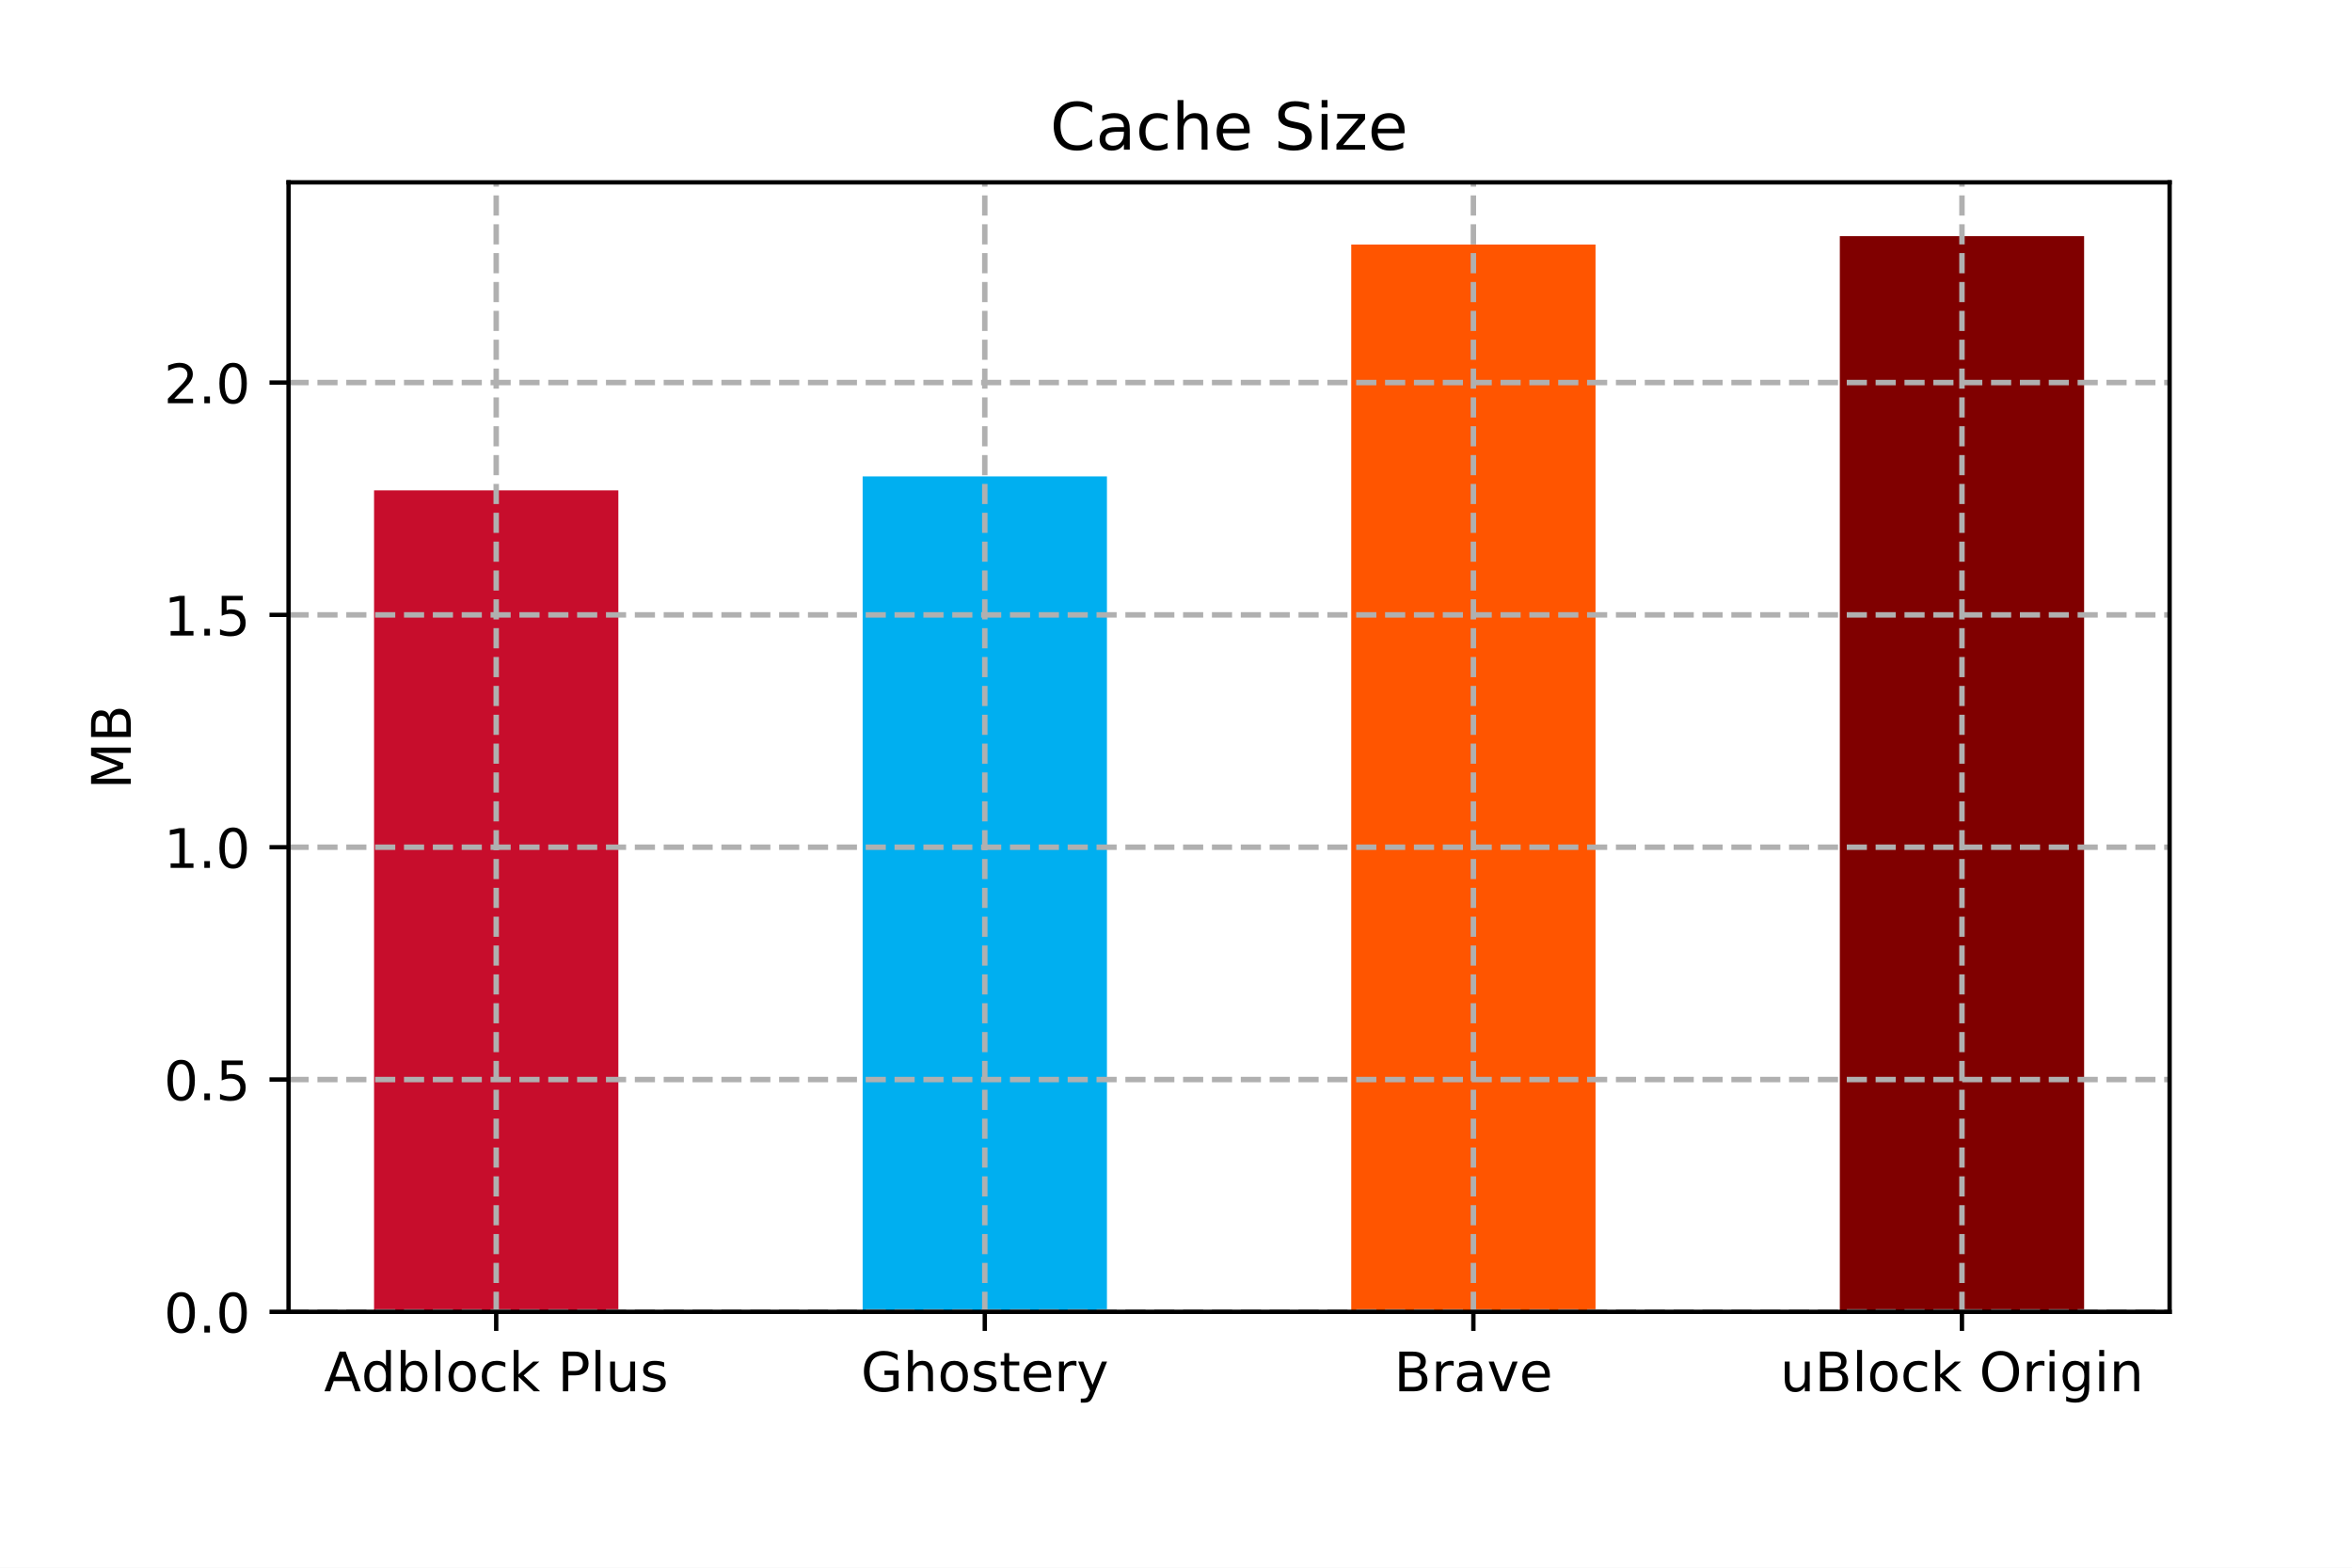
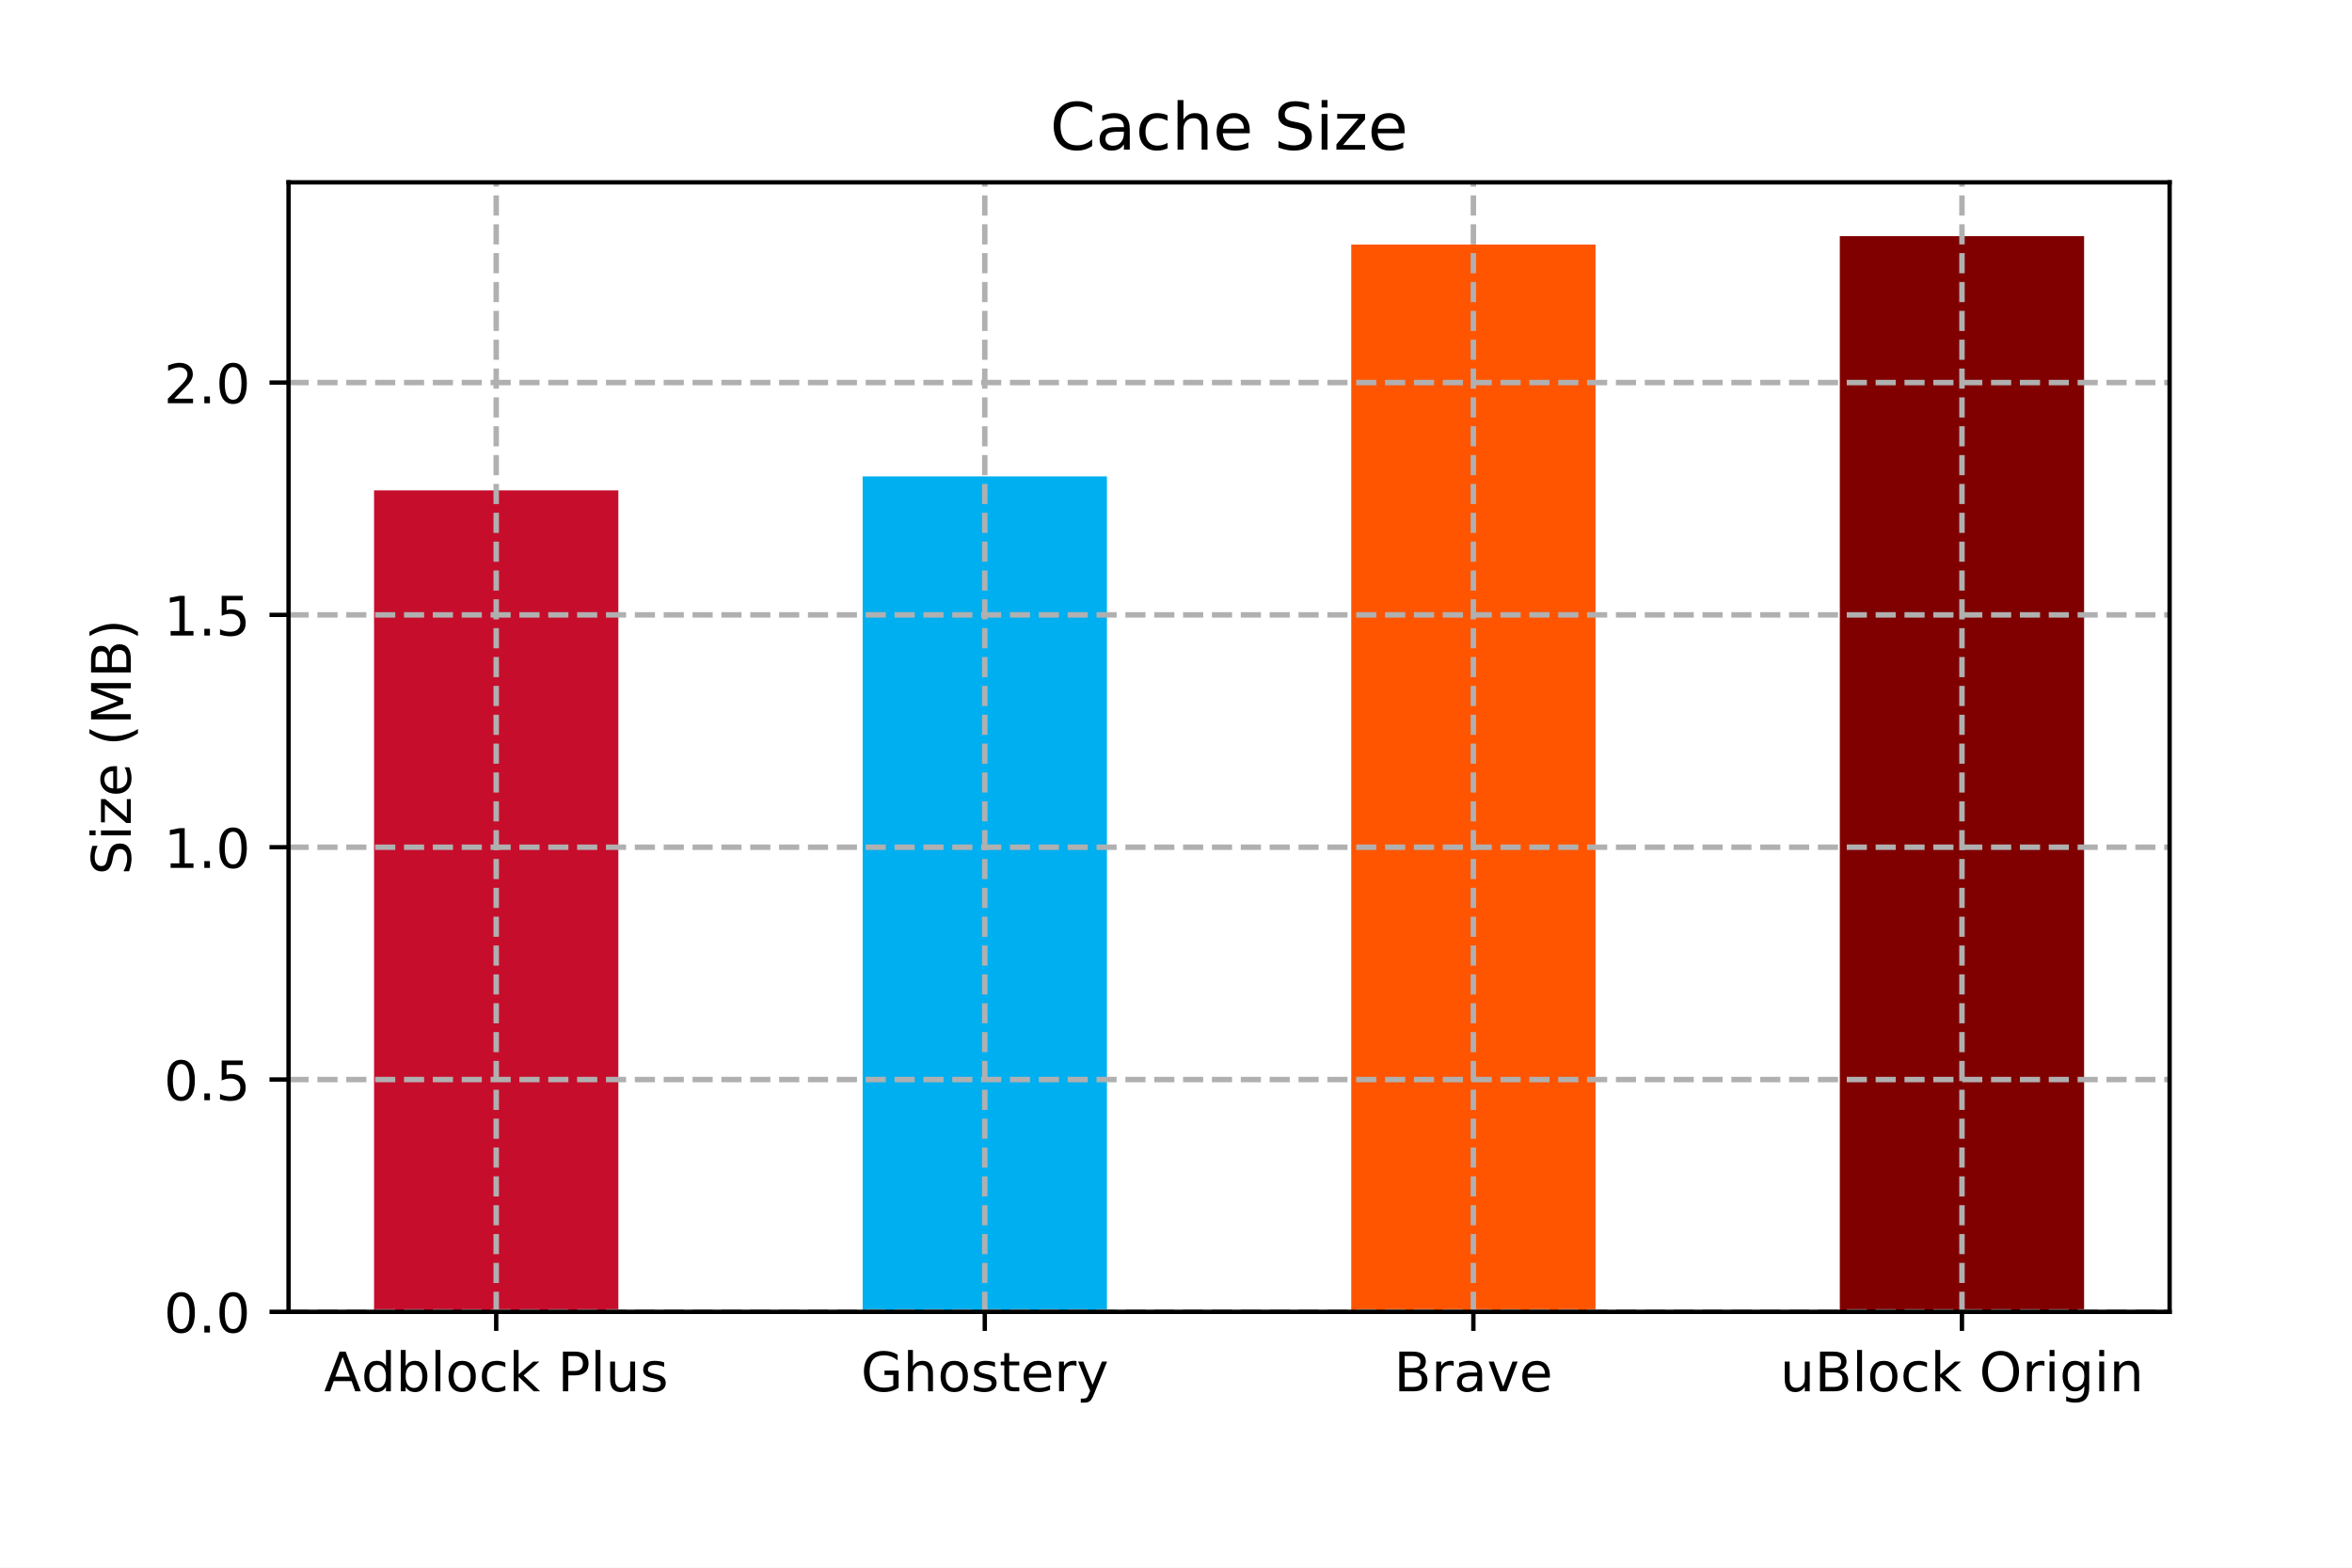
<svg xmlns="http://www.w3.org/2000/svg" xmlns:xlink="http://www.w3.org/1999/xlink" height="288pt" version="1.1" viewBox="0 0 432 288" width="432pt">
  <defs>
    <style type="text/css">
*{stroke-linecap:butt;stroke-linejoin:round;}
  </style>
  </defs>
  <g id="figure_1">
    <g id="patch_1">
      <path d="M 0 288  L 432 288  L 432 0  L 0 0  z " style="fill:#ffffff;" />
    </g>
    <g id="axes_1">
      <g id="patch_2">
        <path d="M 53 241  L 398.5 241  L 398.5 33.5  L 53 33.5  z " style="fill:#ffffff;" />
      </g>
      <g id="patch_3">
-         <path clip-path="url(#pa0294b5592)" d="M 68.705 241  L 113.575 241  L 113.575 90.091  L 68.705 90.091  z " style="fill:#c70d2c;" />
+         <path clip-path="url(#p893acddde6)" d="M 68.705 241  L 113.575 241  L 113.575 90.091  L 68.705 90.091  z " style="fill:#c70d2c;" />
      </g>
      <g id="patch_4">
-         <path clip-path="url(#pa0294b5592)" d="M 158.445 241  L 203.315 241  L 203.315 87.519  L 158.445 87.519  z " style="fill:#00aff0;" />
+         <path clip-path="url(#p893acddde6)" d="M 158.445 241  L 203.315 241  L 203.315 87.519  L 158.445 87.519  z " style="fill:#00aff0;" />
      </g>
      <g id="patch_5">
-         <path clip-path="url(#pa0294b5592)" d="M 248.185 241  L 293.055 241  L 293.055 44.932  L 248.185 44.932  z " style="fill:#ff5500;" />
+         <path clip-path="url(#p893acddde6)" d="M 248.185 241  L 293.055 241  L 293.055 44.932  L 248.185 44.932  z " style="fill:#ff5500;" />
      </g>
      <g id="patch_6">
-         <path clip-path="url(#pa0294b5592)" d="M 337.925 241  L 382.795 241  L 382.795 43.381  L 337.925 43.381  z " style="fill:#800000;" />
+         <path clip-path="url(#p893acddde6)" d="M 337.925 241  L 382.795 241  L 382.795 43.381  L 337.925 43.381  z " style="fill:#800000;" />
      </g>
      <g id="matplotlib.axis_1">
        <g id="xtick_1">
          <g id="line2d_1">
-             <path clip-path="url(#pa0294b5592)" d="M 91.14 241  L 91.14 33.5  " style="fill:none;stroke:#b0b0b0;stroke-dasharray:3.7,1.6;stroke-dashoffset:0;" />
+             <path clip-path="url(#p893acddde6)" d="M 91.14 241  L 91.14 33.5  " style="fill:none;stroke:#b0b0b0;stroke-dasharray:3.7,1.6;stroke-dashoffset:0;" />
          </g>
          <g id="line2d_2">
            <defs>
-               <path d="M 0 0  L 0 3.5  " id="m2e5143915c" style="stroke:#000000;stroke-width:0.8;" />
-             </defs>
-             <g>
-               <use style="stroke:#000000;stroke-width:0.8;" x="91.14" xlink:href="#m2e5143915c" y="241" />
+               <path d="M 0 0  L 0 3.5  " id="m64143aa7e5" style="stroke:#000000;stroke-width:0.8;" />
+             </defs>
+             <g>
+               <use style="stroke:#000000;stroke-width:0.8;" x="91.14" xlink:href="#m64143aa7e5" y="241" />
            </g>
          </g>
          <g id="text_1">
            <defs>
              <path d="M 34.188 63.188  L 20.797 26.906  L 47.609 26.906  z M 28.609 72.906  L 39.797 72.906  L 67.578 0  L 57.328 0  L 50.688 18.703  L 17.828 18.703  L 11.188 0  L 0.781 0  z " id="DejaVuSans-65" />
              <path d="M 45.406 46.391  L 45.406 75.984  L 54.391 75.984  L 54.391 0  L 45.406 0  L 45.406 8.203  Q 42.578 3.328 38.25 0.953  Q 33.938 -1.422 27.875 -1.422  Q 17.969 -1.422 11.734 6.484  Q 5.516 14.406 5.516 27.297  Q 5.516 40.188 11.734 48.094  Q 17.969 56 27.875 56  Q 33.938 56 38.25 53.625  Q 42.578 51.266 45.406 46.391  z M 14.797 27.297  Q 14.797 17.391 18.875 11.75  Q 22.953 6.109 30.078 6.109  Q 37.203 6.109 41.297 11.75  Q 45.406 17.391 45.406 27.297  Q 45.406 37.203 41.297 42.844  Q 37.203 48.484 30.078 48.484  Q 22.953 48.484 18.875 42.844  Q 14.797 37.203 14.797 27.297  z " id="DejaVuSans-100" />
              <path d="M 48.688 27.297  Q 48.688 37.203 44.609 42.844  Q 40.531 48.484 33.406 48.484  Q 26.266 48.484 22.188 42.844  Q 18.109 37.203 18.109 27.297  Q 18.109 17.391 22.188 11.75  Q 26.266 6.109 33.406 6.109  Q 40.531 6.109 44.609 11.75  Q 48.688 17.391 48.688 27.297  z M 18.109 46.391  Q 20.953 51.266 25.266 53.625  Q 29.594 56 35.594 56  Q 45.562 56 51.781 48.094  Q 58.016 40.188 58.016 27.297  Q 58.016 14.406 51.781 6.484  Q 45.562 -1.422 35.594 -1.422  Q 29.594 -1.422 25.266 0.953  Q 20.953 3.328 18.109 8.203  L 18.109 0  L 9.078 0  L 9.078 75.984  L 18.109 75.984  z " id="DejaVuSans-98" />
              <path d="M 9.422 75.984  L 18.406 75.984  L 18.406 0  L 9.422 0  z " id="DejaVuSans-108" />
              <path d="M 30.609 48.391  Q 23.391 48.391 19.188 42.75  Q 14.984 37.109 14.984 27.297  Q 14.984 17.484 19.156 11.844  Q 23.344 6.203 30.609 6.203  Q 37.797 6.203 41.984 11.859  Q 46.188 17.531 46.188 27.297  Q 46.188 37.016 41.984 42.703  Q 37.797 48.391 30.609 48.391  z M 30.609 56  Q 42.328 56 49.016 48.375  Q 55.719 40.766 55.719 27.297  Q 55.719 13.875 49.016 6.219  Q 42.328 -1.422 30.609 -1.422  Q 18.844 -1.422 12.172 6.219  Q 5.516 13.875 5.516 27.297  Q 5.516 40.766 12.172 48.375  Q 18.844 56 30.609 56  z " id="DejaVuSans-111" />
              <path d="M 48.781 52.594  L 48.781 44.188  Q 44.969 46.297 41.141 47.344  Q 37.312 48.391 33.406 48.391  Q 24.656 48.391 19.812 42.844  Q 14.984 37.312 14.984 27.297  Q 14.984 17.281 19.812 11.734  Q 24.656 6.203 33.406 6.203  Q 37.312 6.203 41.141 7.25  Q 44.969 8.297 48.781 10.406  L 48.781 2.094  Q 45.016 0.344 40.984 -0.531  Q 36.969 -1.422 32.422 -1.422  Q 20.062 -1.422 12.781 6.344  Q 5.516 14.109 5.516 27.297  Q 5.516 40.672 12.859 48.328  Q 20.219 56 33.016 56  Q 37.156 56 41.109 55.141  Q 45.062 54.297 48.781 52.594  z " id="DejaVuSans-99" />
              <path d="M 9.078 75.984  L 18.109 75.984  L 18.109 31.109  L 44.922 54.688  L 56.391 54.688  L 27.391 29.109  L 57.625 0  L 45.906 0  L 18.109 26.703  L 18.109 0  L 9.078 0  z " id="DejaVuSans-107" />
              <path id="DejaVuSans-32" />
              <path d="M 19.672 64.797  L 19.672 37.406  L 32.078 37.406  Q 38.969 37.406 42.719 40.969  Q 46.484 44.531 46.484 51.125  Q 46.484 57.672 42.719 61.234  Q 38.969 64.797 32.078 64.797  z M 9.812 72.906  L 32.078 72.906  Q 44.344 72.906 50.609 67.359  Q 56.891 61.812 56.891 51.125  Q 56.891 40.328 50.609 34.812  Q 44.344 29.297 32.078 29.297  L 19.672 29.297  L 19.672 0  L 9.812 0  z " id="DejaVuSans-80" />
              <path d="M 8.5 21.578  L 8.5 54.688  L 17.484 54.688  L 17.484 21.922  Q 17.484 14.156 20.5 10.266  Q 23.531 6.391 29.594 6.391  Q 36.859 6.391 41.078 11.031  Q 45.312 15.672 45.312 23.688  L 45.312 54.688  L 54.297 54.688  L 54.297 0  L 45.312 0  L 45.312 8.406  Q 42.047 3.422 37.719 1  Q 33.406 -1.422 27.688 -1.422  Q 18.266 -1.422 13.375 4.438  Q 8.5 10.297 8.5 21.578  z M 31.109 56  z " id="DejaVuSans-117" />
              <path d="M 44.281 53.078  L 44.281 44.578  Q 40.484 46.531 36.375 47.5  Q 32.281 48.484 27.875 48.484  Q 21.188 48.484 17.844 46.438  Q 14.5 44.391 14.5 40.281  Q 14.5 37.156 16.891 35.375  Q 19.281 33.594 26.516 31.984  L 29.594 31.297  Q 39.156 29.25 43.188 25.516  Q 47.219 21.781 47.219 15.094  Q 47.219 7.469 41.188 3.016  Q 35.156 -1.422 24.609 -1.422  Q 20.219 -1.422 15.453 -0.562  Q 10.688 0.297 5.422 2  L 5.422 11.281  Q 10.406 8.688 15.234 7.391  Q 20.062 6.109 24.812 6.109  Q 31.156 6.109 34.562 8.281  Q 37.984 10.453 37.984 14.406  Q 37.984 18.062 35.516 20.016  Q 33.062 21.969 24.703 23.781  L 21.578 24.516  Q 13.234 26.266 9.516 29.906  Q 5.812 33.547 5.812 39.891  Q 5.812 47.609 11.281 51.797  Q 16.75 56 26.812 56  Q 31.781 56 36.172 55.266  Q 40.578 54.547 44.281 53.078  z " id="DejaVuSans-115" />
            </defs>
            <g transform="translate(59.51227 255.5984)scale(0.1 -0.1)">
              <use xlink:href="#DejaVuSans-65" />
              <use x="68.393" xlink:href="#DejaVuSans-100" />
              <use x="131.869" xlink:href="#DejaVuSans-98" />
              <use x="195.346" xlink:href="#DejaVuSans-108" />
              <use x="223.129" xlink:href="#DejaVuSans-111" />
              <use x="284.311" xlink:href="#DejaVuSans-99" />
              <use x="339.291" xlink:href="#DejaVuSans-107" />
              <use x="397.201" xlink:href="#DejaVuSans-32" />
              <use x="428.988" xlink:href="#DejaVuSans-80" />
              <use x="489.291" xlink:href="#DejaVuSans-108" />
              <use x="517.074" xlink:href="#DejaVuSans-117" />
              <use x="580.453" xlink:href="#DejaVuSans-115" />
            </g>
          </g>
        </g>
        <g id="xtick_2">
          <g id="line2d_3">
-             <path clip-path="url(#pa0294b5592)" d="M 180.88 241  L 180.88 33.5  " style="fill:none;stroke:#b0b0b0;stroke-dasharray:3.7,1.6;stroke-dashoffset:0;" />
+             <path clip-path="url(#p893acddde6)" d="M 180.88 241  L 180.88 33.5  " style="fill:none;stroke:#b0b0b0;stroke-dasharray:3.7,1.6;stroke-dashoffset:0;" />
          </g>
          <g id="line2d_4">
            <g>
-               <use style="stroke:#000000;stroke-width:0.8;" x="180.88" xlink:href="#m2e5143915c" y="241" />
+               <use style="stroke:#000000;stroke-width:0.8;" x="180.88" xlink:href="#m64143aa7e5" y="241" />
            </g>
          </g>
          <g id="text_2">
            <defs>
              <path d="M 59.516 10.406  L 59.516 29.984  L 43.406 29.984  L 43.406 38.094  L 69.281 38.094  L 69.281 6.781  Q 63.578 2.734 56.688 0.656  Q 49.812 -1.422 42 -1.422  Q 24.906 -1.422 15.25 8.562  Q 5.609 18.562 5.609 36.375  Q 5.609 54.25 15.25 64.234  Q 24.906 74.219 42 74.219  Q 49.125 74.219 55.547 72.453  Q 61.969 70.703 67.391 67.281  L 67.391 56.781  Q 61.922 61.422 55.766 63.766  Q 49.609 66.109 42.828 66.109  Q 29.438 66.109 22.719 58.641  Q 16.016 51.172 16.016 36.375  Q 16.016 21.625 22.719 14.156  Q 29.438 6.688 42.828 6.688  Q 48.047 6.688 52.141 7.594  Q 56.25 8.5 59.516 10.406  z " id="DejaVuSans-71" />
              <path d="M 54.891 33.016  L 54.891 0  L 45.906 0  L 45.906 32.719  Q 45.906 40.484 42.875 44.328  Q 39.844 48.188 33.797 48.188  Q 26.516 48.188 22.312 43.547  Q 18.109 38.922 18.109 30.906  L 18.109 0  L 9.078 0  L 9.078 75.984  L 18.109 75.984  L 18.109 46.188  Q 21.344 51.125 25.703 53.562  Q 30.078 56 35.797 56  Q 45.219 56 50.047 50.172  Q 54.891 44.344 54.891 33.016  z " id="DejaVuSans-104" />
              <path d="M 18.312 70.219  L 18.312 54.688  L 36.812 54.688  L 36.812 47.703  L 18.312 47.703  L 18.312 18.016  Q 18.312 11.328 20.141 9.422  Q 21.969 7.516 27.594 7.516  L 36.812 7.516  L 36.812 0  L 27.594 0  Q 17.188 0 13.234 3.875  Q 9.281 7.766 9.281 18.016  L 9.281 47.703  L 2.688 47.703  L 2.688 54.688  L 9.281 54.688  L 9.281 70.219  z " id="DejaVuSans-116" />
              <path d="M 56.203 29.594  L 56.203 25.203  L 14.891 25.203  Q 15.484 15.922 20.484 11.062  Q 25.484 6.203 34.422 6.203  Q 39.594 6.203 44.453 7.469  Q 49.312 8.734 54.109 11.281  L 54.109 2.781  Q 49.266 0.734 44.188 -0.344  Q 39.109 -1.422 33.891 -1.422  Q 20.797 -1.422 13.156 6.188  Q 5.516 13.812 5.516 26.812  Q 5.516 40.234 12.766 48.109  Q 20.016 56 32.328 56  Q 43.359 56 49.781 48.891  Q 56.203 41.797 56.203 29.594  z M 47.219 32.234  Q 47.125 39.594 43.094 43.984  Q 39.062 48.391 32.422 48.391  Q 24.906 48.391 20.391 44.141  Q 15.875 39.891 15.188 32.172  z " id="DejaVuSans-101" />
              <path d="M 41.109 46.297  Q 39.594 47.172 37.812 47.578  Q 36.031 48 33.891 48  Q 26.266 48 22.188 43.047  Q 18.109 38.094 18.109 28.812  L 18.109 0  L 9.078 0  L 9.078 54.688  L 18.109 54.688  L 18.109 46.188  Q 20.953 51.172 25.484 53.578  Q 30.031 56 36.531 56  Q 37.453 56 38.578 55.875  Q 39.703 55.766 41.062 55.516  z " id="DejaVuSans-114" />
              <path d="M 32.172 -5.078  Q 28.375 -14.844 24.75 -17.812  Q 21.141 -20.797 15.094 -20.797  L 7.906 -20.797  L 7.906 -13.281  L 13.188 -13.281  Q 16.891 -13.281 18.938 -11.516  Q 21 -9.766 23.484 -3.219  L 25.094 0.875  L 2.984 54.688  L 12.5 54.688  L 29.594 11.922  L 46.688 54.688  L 56.203 54.688  z " id="DejaVuSans-121" />
            </defs>
            <g transform="translate(158.1213 255.5984)scale(0.1 -0.1)">
              <use xlink:href="#DejaVuSans-71" />
              <use x="77.49" xlink:href="#DejaVuSans-104" />
              <use x="140.869" xlink:href="#DejaVuSans-111" />
              <use x="202.051" xlink:href="#DejaVuSans-115" />
              <use x="254.15" xlink:href="#DejaVuSans-116" />
              <use x="293.359" xlink:href="#DejaVuSans-101" />
              <use x="354.883" xlink:href="#DejaVuSans-114" />
              <use x="395.996" xlink:href="#DejaVuSans-121" />
            </g>
          </g>
        </g>
        <g id="xtick_3">
          <g id="line2d_5">
-             <path clip-path="url(#pa0294b5592)" d="M 270.62 241  L 270.62 33.5  " style="fill:none;stroke:#b0b0b0;stroke-dasharray:3.7,1.6;stroke-dashoffset:0;" />
+             <path clip-path="url(#p893acddde6)" d="M 270.62 241  L 270.62 33.5  " style="fill:none;stroke:#b0b0b0;stroke-dasharray:3.7,1.6;stroke-dashoffset:0;" />
          </g>
          <g id="line2d_6">
            <g>
-               <use style="stroke:#000000;stroke-width:0.8;" x="270.62" xlink:href="#m2e5143915c" y="241" />
+               <use style="stroke:#000000;stroke-width:0.8;" x="270.62" xlink:href="#m64143aa7e5" y="241" />
            </g>
          </g>
          <g id="text_3">
            <defs>
              <path d="M 19.672 34.812  L 19.672 8.109  L 35.5 8.109  Q 43.453 8.109 47.281 11.406  Q 51.125 14.703 51.125 21.484  Q 51.125 28.328 47.281 31.562  Q 43.453 34.812 35.5 34.812  z M 19.672 64.797  L 19.672 42.828  L 34.281 42.828  Q 41.5 42.828 45.031 45.531  Q 48.578 48.25 48.578 53.812  Q 48.578 59.328 45.031 62.062  Q 41.5 64.797 34.281 64.797  z M 9.812 72.906  L 35.016 72.906  Q 46.297 72.906 52.391 68.219  Q 58.5 63.531 58.5 54.891  Q 58.5 48.188 55.375 44.234  Q 52.25 40.281 46.188 39.312  Q 53.469 37.75 57.5 32.781  Q 61.531 27.828 61.531 20.406  Q 61.531 10.641 54.891 5.312  Q 48.25 0 35.984 0  L 9.812 0  z " id="DejaVuSans-66" />
              <path d="M 34.281 27.484  Q 23.391 27.484 19.188 25  Q 14.984 22.516 14.984 16.5  Q 14.984 11.719 18.141 8.906  Q 21.297 6.109 26.703 6.109  Q 34.188 6.109 38.703 11.406  Q 43.219 16.703 43.219 25.484  L 43.219 27.484  z M 52.203 31.203  L 52.203 0  L 43.219 0  L 43.219 8.297  Q 40.141 3.328 35.547 0.953  Q 30.953 -1.422 24.312 -1.422  Q 15.922 -1.422 10.953 3.297  Q 6 8.016 6 15.922  Q 6 25.141 12.172 29.828  Q 18.359 34.516 30.609 34.516  L 43.219 34.516  L 43.219 35.406  Q 43.219 41.609 39.141 45  Q 35.062 48.391 27.688 48.391  Q 23 48.391 18.547 47.266  Q 14.109 46.141 10.016 43.891  L 10.016 52.203  Q 14.938 54.109 19.578 55.047  Q 24.219 56 28.609 56  Q 40.484 56 46.344 49.844  Q 52.203 43.703 52.203 31.203  z " id="DejaVuSans-97" />
              <path d="M 2.984 54.688  L 12.5 54.688  L 29.594 8.797  L 46.688 54.688  L 56.203 54.688  L 35.688 0  L 23.484 0  z " id="DejaVuSans-118" />
            </defs>
            <g transform="translate(256.0342 255.5984)scale(0.1 -0.1)">
              <use xlink:href="#DejaVuSans-66" />
              <use x="68.604" xlink:href="#DejaVuSans-114" />
              <use x="109.717" xlink:href="#DejaVuSans-97" />
              <use x="170.996" xlink:href="#DejaVuSans-118" />
              <use x="230.176" xlink:href="#DejaVuSans-101" />
            </g>
          </g>
        </g>
        <g id="xtick_4">
          <g id="line2d_7">
-             <path clip-path="url(#pa0294b5592)" d="M 360.36 241  L 360.36 33.5  " style="fill:none;stroke:#b0b0b0;stroke-dasharray:3.7,1.6;stroke-dashoffset:0;" />
+             <path clip-path="url(#p893acddde6)" d="M 360.36 241  L 360.36 33.5  " style="fill:none;stroke:#b0b0b0;stroke-dasharray:3.7,1.6;stroke-dashoffset:0;" />
          </g>
          <g id="line2d_8">
            <g>
-               <use style="stroke:#000000;stroke-width:0.8;" x="360.36" xlink:href="#m2e5143915c" y="241" />
+               <use style="stroke:#000000;stroke-width:0.8;" x="360.36" xlink:href="#m64143aa7e5" y="241" />
            </g>
          </g>
          <g id="text_4">
            <defs>
              <path d="M 39.406 66.219  Q 28.656 66.219 22.328 58.203  Q 16.016 50.203 16.016 36.375  Q 16.016 22.609 22.328 14.594  Q 28.656 6.594 39.406 6.594  Q 50.141 6.594 56.422 14.594  Q 62.703 22.609 62.703 36.375  Q 62.703 50.203 56.422 58.203  Q 50.141 66.219 39.406 66.219  z M 39.406 74.219  Q 54.734 74.219 63.906 63.938  Q 73.094 53.656 73.094 36.375  Q 73.094 19.141 63.906 8.859  Q 54.734 -1.422 39.406 -1.422  Q 24.031 -1.422 14.812 8.828  Q 5.609 19.094 5.609 36.375  Q 5.609 53.656 14.812 63.938  Q 24.031 74.219 39.406 74.219  z " id="DejaVuSans-79" />
              <path d="M 9.422 54.688  L 18.406 54.688  L 18.406 0  L 9.422 0  z M 9.422 75.984  L 18.406 75.984  L 18.406 64.594  L 9.422 64.594  z " id="DejaVuSans-105" />
              <path d="M 45.406 27.984  Q 45.406 37.75 41.375 43.109  Q 37.359 48.484 30.078 48.484  Q 22.859 48.484 18.828 43.109  Q 14.797 37.75 14.797 27.984  Q 14.797 18.266 18.828 12.891  Q 22.859 7.516 30.078 7.516  Q 37.359 7.516 41.375 12.891  Q 45.406 18.266 45.406 27.984  z M 54.391 6.781  Q 54.391 -7.172 48.188 -13.984  Q 42 -20.797 29.203 -20.797  Q 24.469 -20.797 20.266 -20.094  Q 16.062 -19.391 12.109 -17.922  L 12.109 -9.188  Q 16.062 -11.328 19.922 -12.344  Q 23.781 -13.375 27.781 -13.375  Q 36.625 -13.375 41.016 -8.766  Q 45.406 -4.156 45.406 5.172  L 45.406 9.625  Q 42.625 4.781 38.281 2.391  Q 33.938 0 27.875 0  Q 17.828 0 11.672 7.656  Q 5.516 15.328 5.516 27.984  Q 5.516 40.672 11.672 48.328  Q 17.828 56 27.875 56  Q 33.938 56 38.281 53.609  Q 42.625 51.219 45.406 46.391  L 45.406 54.688  L 54.391 54.688  z " id="DejaVuSans-103" />
              <path d="M 54.891 33.016  L 54.891 0  L 45.906 0  L 45.906 32.719  Q 45.906 40.484 42.875 44.328  Q 39.844 48.188 33.797 48.188  Q 26.516 48.188 22.312 43.547  Q 18.109 38.922 18.109 30.906  L 18.109 0  L 9.078 0  L 9.078 54.688  L 18.109 54.688  L 18.109 46.188  Q 21.344 51.125 25.703 53.562  Q 30.078 56 35.797 56  Q 45.219 56 50.047 50.172  Q 54.891 44.344 54.891 33.016  z " id="DejaVuSans-110" />
            </defs>
            <g transform="translate(326.9666 255.5984)scale(0.1 -0.1)">
              <use xlink:href="#DejaVuSans-117" />
              <use x="63.379" xlink:href="#DejaVuSans-66" />
              <use x="131.982" xlink:href="#DejaVuSans-108" />
              <use x="159.766" xlink:href="#DejaVuSans-111" />
              <use x="220.947" xlink:href="#DejaVuSans-99" />
              <use x="275.928" xlink:href="#DejaVuSans-107" />
              <use x="333.838" xlink:href="#DejaVuSans-32" />
              <use x="365.625" xlink:href="#DejaVuSans-79" />
              <use x="444.336" xlink:href="#DejaVuSans-114" />
              <use x="485.449" xlink:href="#DejaVuSans-105" />
              <use x="513.232" xlink:href="#DejaVuSans-103" />
              <use x="576.709" xlink:href="#DejaVuSans-105" />
              <use x="604.492" xlink:href="#DejaVuSans-110" />
            </g>
          </g>
        </g>
      </g>
      <g id="matplotlib.axis_2">
        <g id="ytick_1">
          <g id="line2d_9">
-             <path clip-path="url(#pa0294b5592)" d="M 53 241  L 398.5 241  " style="fill:none;stroke:#b0b0b0;stroke-dasharray:3.7,1.6;stroke-dashoffset:0;" />
+             <path clip-path="url(#p893acddde6)" d="M 53 241  L 398.5 241  " style="fill:none;stroke:#b0b0b0;stroke-dasharray:3.7,1.6;stroke-dashoffset:0;" />
          </g>
          <g id="line2d_10">
            <defs>
-               <path d="M 0 0  L -3.5 0  " id="m6c2acda061" style="stroke:#000000;stroke-width:0.8;" />
-             </defs>
-             <g>
-               <use style="stroke:#000000;stroke-width:0.8;" x="53" xlink:href="#m6c2acda061" y="241" />
+               <path d="M 0 0  L -3.5 0  " id="md9f838240f" style="stroke:#000000;stroke-width:0.8;" />
+             </defs>
+             <g>
+               <use style="stroke:#000000;stroke-width:0.8;" x="53" xlink:href="#md9f838240f" y="241" />
            </g>
          </g>
          <g id="text_5">
            <defs>
              <path d="M 31.781 66.406  Q 24.172 66.406 20.328 58.906  Q 16.5 51.422 16.5 36.375  Q 16.5 21.391 20.328 13.891  Q 24.172 6.391 31.781 6.391  Q 39.453 6.391 43.281 13.891  Q 47.125 21.391 47.125 36.375  Q 47.125 51.422 43.281 58.906  Q 39.453 66.406 31.781 66.406  z M 31.781 74.219  Q 44.047 74.219 50.516 64.516  Q 56.984 54.828 56.984 36.375  Q 56.984 17.969 50.516 8.266  Q 44.047 -1.422 31.781 -1.422  Q 19.531 -1.422 13.062 8.266  Q 6.594 17.969 6.594 36.375  Q 6.594 54.828 13.062 64.516  Q 19.531 74.219 31.781 74.219  z " id="DejaVuSans-48" />
              <path d="M 10.688 12.406  L 21 12.406  L 21 0  L 10.688 0  z " id="DejaVuSans-46" />
            </defs>
            <g transform="translate(30.09688 244.7992)scale(0.1 -0.1)">
              <use xlink:href="#DejaVuSans-48" />
              <use x="63.623" xlink:href="#DejaVuSans-46" />
              <use x="95.41" xlink:href="#DejaVuSans-48" />
            </g>
          </g>
        </g>
        <g id="ytick_2">
          <g id="line2d_11">
-             <path clip-path="url(#pa0294b5592)" d="M 53 198.319  L 398.5 198.319  " style="fill:none;stroke:#b0b0b0;stroke-dasharray:3.7,1.6;stroke-dashoffset:0;" />
+             <path clip-path="url(#p893acddde6)" d="M 53 198.319  L 398.5 198.319  " style="fill:none;stroke:#b0b0b0;stroke-dasharray:3.7,1.6;stroke-dashoffset:0;" />
          </g>
          <g id="line2d_12">
            <g>
-               <use style="stroke:#000000;stroke-width:0.8;" x="53" xlink:href="#m6c2acda061" y="198.319" />
+               <use style="stroke:#000000;stroke-width:0.8;" x="53" xlink:href="#md9f838240f" y="198.319" />
            </g>
          </g>
          <g id="text_6">
            <defs>
              <path d="M 10.797 72.906  L 49.516 72.906  L 49.516 64.594  L 19.828 64.594  L 19.828 46.734  Q 21.969 47.469 24.109 47.828  Q 26.266 48.188 28.422 48.188  Q 40.625 48.188 47.75 41.5  Q 54.891 34.812 54.891 23.391  Q 54.891 11.625 47.562 5.094  Q 40.234 -1.422 26.906 -1.422  Q 22.312 -1.422 17.547 -0.641  Q 12.797 0.141 7.719 1.703  L 7.719 11.625  Q 12.109 9.234 16.797 8.062  Q 21.484 6.891 26.703 6.891  Q 35.156 6.891 40.078 11.328  Q 45.016 15.766 45.016 23.391  Q 45.016 31 40.078 35.438  Q 35.156 39.891 26.703 39.891  Q 22.75 39.891 18.812 39.016  Q 14.891 38.141 10.797 36.281  z " id="DejaVuSans-53" />
            </defs>
            <g transform="translate(30.09688 202.1185)scale(0.1 -0.1)">
              <use xlink:href="#DejaVuSans-48" />
              <use x="63.623" xlink:href="#DejaVuSans-46" />
              <use x="95.41" xlink:href="#DejaVuSans-53" />
            </g>
          </g>
        </g>
        <g id="ytick_3">
          <g id="line2d_13">
-             <path clip-path="url(#pa0294b5592)" d="M 53 155.639  L 398.5 155.639  " style="fill:none;stroke:#b0b0b0;stroke-dasharray:3.7,1.6;stroke-dashoffset:0;" />
+             <path clip-path="url(#p893acddde6)" d="M 53 155.639  L 398.5 155.639  " style="fill:none;stroke:#b0b0b0;stroke-dasharray:3.7,1.6;stroke-dashoffset:0;" />
          </g>
          <g id="line2d_14">
            <g>
-               <use style="stroke:#000000;stroke-width:0.8;" x="53" xlink:href="#m6c2acda061" y="155.639" />
+               <use style="stroke:#000000;stroke-width:0.8;" x="53" xlink:href="#md9f838240f" y="155.639" />
            </g>
          </g>
          <g id="text_7">
            <defs>
              <path d="M 12.406 8.297  L 28.516 8.297  L 28.516 63.922  L 10.984 60.406  L 10.984 69.391  L 28.422 72.906  L 38.281 72.906  L 38.281 8.297  L 54.391 8.297  L 54.391 0  L 12.406 0  z " id="DejaVuSans-49" />
            </defs>
            <g transform="translate(30.09688 159.4378)scale(0.1 -0.1)">
              <use xlink:href="#DejaVuSans-49" />
              <use x="63.623" xlink:href="#DejaVuSans-46" />
              <use x="95.41" xlink:href="#DejaVuSans-48" />
            </g>
          </g>
        </g>
        <g id="ytick_4">
          <g id="line2d_15">
-             <path clip-path="url(#pa0294b5592)" d="M 53 112.958  L 398.5 112.958  " style="fill:none;stroke:#b0b0b0;stroke-dasharray:3.7,1.6;stroke-dashoffset:0;" />
+             <path clip-path="url(#p893acddde6)" d="M 53 112.958  L 398.5 112.958  " style="fill:none;stroke:#b0b0b0;stroke-dasharray:3.7,1.6;stroke-dashoffset:0;" />
          </g>
          <g id="line2d_16">
            <g>
-               <use style="stroke:#000000;stroke-width:0.8;" x="53" xlink:href="#m6c2acda061" y="112.958" />
+               <use style="stroke:#000000;stroke-width:0.8;" x="53" xlink:href="#md9f838240f" y="112.958" />
            </g>
          </g>
          <g id="text_8">
            <g transform="translate(30.09688 116.757)scale(0.1 -0.1)">
              <use xlink:href="#DejaVuSans-49" />
              <use x="63.623" xlink:href="#DejaVuSans-46" />
              <use x="95.41" xlink:href="#DejaVuSans-53" />
            </g>
          </g>
        </g>
        <g id="ytick_5">
          <g id="line2d_17">
-             <path clip-path="url(#pa0294b5592)" d="M 53 70.277  L 398.5 70.277  " style="fill:none;stroke:#b0b0b0;stroke-dasharray:3.7,1.6;stroke-dashoffset:0;" />
+             <path clip-path="url(#p893acddde6)" d="M 53 70.277  L 398.5 70.277  " style="fill:none;stroke:#b0b0b0;stroke-dasharray:3.7,1.6;stroke-dashoffset:0;" />
          </g>
          <g id="line2d_18">
            <g>
-               <use style="stroke:#000000;stroke-width:0.8;" x="53" xlink:href="#m6c2acda061" y="70.277" />
+               <use style="stroke:#000000;stroke-width:0.8;" x="53" xlink:href="#md9f838240f" y="70.277" />
            </g>
          </g>
          <g id="text_9">
            <defs>
              <path d="M 19.188 8.297  L 53.609 8.297  L 53.609 0  L 7.328 0  L 7.328 8.297  Q 12.938 14.109 22.625 23.891  Q 32.328 33.688 34.812 36.531  Q 39.547 41.844 41.422 45.531  Q 43.312 49.219 43.312 52.781  Q 43.312 58.594 39.234 62.25  Q 35.156 65.922 28.609 65.922  Q 23.969 65.922 18.812 64.312  Q 13.672 62.703 7.812 59.422  L 7.812 69.391  Q 13.766 71.781 18.938 73  Q 24.125 74.219 28.422 74.219  Q 39.75 74.219 46.484 68.547  Q 53.219 62.891 53.219 53.422  Q 53.219 48.922 51.531 44.891  Q 49.859 40.875 45.406 35.406  Q 44.188 33.984 37.641 27.219  Q 31.109 20.453 19.188 8.297  z " id="DejaVuSans-50" />
            </defs>
            <g transform="translate(30.09688 74.07629)scale(0.1 -0.1)">
              <use xlink:href="#DejaVuSans-50" />
              <use x="63.623" xlink:href="#DejaVuSans-46" />
              <use x="95.41" xlink:href="#DejaVuSans-48" />
            </g>
          </g>
        </g>
        <g id="text_10">
          <defs>
+             <path d="M 53.516 70.516  L 53.516 60.891  Q 47.906 63.578 42.922 64.891  Q 37.938 66.219 33.297 66.219  Q 25.25 66.219 20.875 63.094  Q 16.5 59.969 16.5 54.203  Q 16.5 49.359 19.406 46.891  Q 22.312 44.438 30.422 42.922  L 36.375 41.703  Q 47.406 39.594 52.656 34.297  Q 57.906 29 57.906 20.125  Q 57.906 9.516 50.797 4.047  Q 43.703 -1.422 29.984 -1.422  Q 24.812 -1.422 18.969 -0.25  Q 13.141 0.922 6.891 3.219  L 6.891 13.375  Q 12.891 10.016 18.656 8.297  Q 24.422 6.594 29.984 6.594  Q 38.422 6.594 43.016 9.906  Q 47.609 13.234 47.609 19.391  Q 47.609 24.75 44.312 27.781  Q 41.016 30.812 33.5 32.328  L 27.484 33.5  Q 16.453 35.688 11.516 40.375  Q 6.594 45.062 6.594 53.422  Q 6.594 63.094 13.406 68.656  Q 20.219 74.219 32.172 74.219  Q 37.312 74.219 42.625 73.281  Q 47.953 72.359 53.516 70.516  z " id="DejaVuSans-83" />
+             <path d="M 5.516 54.688  L 48.188 54.688  L 48.188 46.484  L 14.406 7.172  L 48.188 7.172  L 48.188 0  L 4.297 0  L 4.297 8.203  L 38.094 47.516  L 5.516 47.516  z " id="DejaVuSans-122" />
+             <path d="M 31 75.875  Q 24.469 64.656 21.281 53.656  Q 18.109 42.672 18.109 31.391  Q 18.109 20.125 21.312 9.062  Q 24.516 -2 31 -13.188  L 23.188 -13.188  Q 15.875 -1.703 12.234 9.375  Q 8.594 20.453 8.594 31.391  Q 8.594 42.281 12.203 53.312  Q 15.828 64.359 23.188 75.875  z " id="DejaVuSans-40" />
            <path d="M 9.812 72.906  L 24.516 72.906  L 43.109 23.297  L 61.812 72.906  L 76.516 72.906  L 76.516 0  L 66.891 0  L 66.891 64.016  L 48.094 14.016  L 38.188 14.016  L 19.391 64.016  L 19.391 0  L 9.812 0  z " id="DejaVuSans-77" />
+             <path d="M 8.016 75.875  L 15.828 75.875  Q 23.141 64.359 26.781 53.312  Q 30.422 42.281 30.422 31.391  Q 30.422 20.453 26.781 9.375  Q 23.141 -1.703 15.828 -13.188  L 8.016 -13.188  Q 14.5 -2 17.703 9.062  Q 20.906 20.125 20.906 31.391  Q 20.906 42.672 17.703 53.656  Q 14.5 64.656 8.016 75.875  z " id="DejaVuSans-41" />
          </defs>
-           <g transform="translate(24.01719 144.9945)rotate(-90)scale(0.1 -0.1)">
-             <use xlink:href="#DejaVuSans-77" />
-             <use x="86.279" xlink:href="#DejaVuSans-66" />
+           <g transform="translate(24.01719 160.7492)rotate(-90)scale(0.1 -0.1)">
+             <use xlink:href="#DejaVuSans-83" />
+             <use x="63.477" xlink:href="#DejaVuSans-105" />
+             <use x="91.26" xlink:href="#DejaVuSans-122" />
+             <use x="143.75" xlink:href="#DejaVuSans-101" />
+             <use x="205.273" xlink:href="#DejaVuSans-32" />
+             <use x="237.061" xlink:href="#DejaVuSans-40" />
+             <use x="276.074" xlink:href="#DejaVuSans-77" />
+             <use x="362.354" xlink:href="#DejaVuSans-66" />
+             <use x="430.957" xlink:href="#DejaVuSans-41" />
          </g>
        </g>
      </g>
      <g id="patch_7">
        <path d="M 53 241  L 53 33.5  " style="fill:none;stroke:#000000;stroke-linecap:square;stroke-linejoin:miter;stroke-width:0.8;" />
      </g>
      <g id="patch_8">
        <path d="M 398.5 241  L 398.5 33.5  " style="fill:none;stroke:#000000;stroke-linecap:square;stroke-linejoin:miter;stroke-width:0.8;" />
      </g>
      <g id="patch_9">
        <path d="M 53 241  L 398.5 241  " style="fill:none;stroke:#000000;stroke-linecap:square;stroke-linejoin:miter;stroke-width:0.8;" />
      </g>
      <g id="patch_10">
        <path d="M 53 33.5  L 398.5 33.5  " style="fill:none;stroke:#000000;stroke-linecap:square;stroke-linejoin:miter;stroke-width:0.8;" />
      </g>
      <g id="text_11">
        <defs>
          <path d="M 64.406 67.281  L 64.406 56.891  Q 59.422 61.531 53.781 63.812  Q 48.141 66.109 41.797 66.109  Q 29.297 66.109 22.656 58.469  Q 16.016 50.828 16.016 36.375  Q 16.016 21.969 22.656 14.328  Q 29.297 6.688 41.797 6.688  Q 48.141 6.688 53.781 8.984  Q 59.422 11.281 64.406 15.922  L 64.406 5.609  Q 59.234 2.094 53.438 0.328  Q 47.656 -1.422 41.219 -1.422  Q 24.656 -1.422 15.125 8.703  Q 5.609 18.844 5.609 36.375  Q 5.609 53.953 15.125 64.078  Q 24.656 74.219 41.219 74.219  Q 47.75 74.219 53.531 72.484  Q 59.328 70.75 64.406 67.281  z " id="DejaVuSans-67" />
-           <path d="M 53.516 70.516  L 53.516 60.891  Q 47.906 63.578 42.922 64.891  Q 37.938 66.219 33.297 66.219  Q 25.25 66.219 20.875 63.094  Q 16.5 59.969 16.5 54.203  Q 16.5 49.359 19.406 46.891  Q 22.312 44.438 30.422 42.922  L 36.375 41.703  Q 47.406 39.594 52.656 34.297  Q 57.906 29 57.906 20.125  Q 57.906 9.516 50.797 4.047  Q 43.703 -1.422 29.984 -1.422  Q 24.812 -1.422 18.969 -0.25  Q 13.141 0.922 6.891 3.219  L 6.891 13.375  Q 12.891 10.016 18.656 8.297  Q 24.422 6.594 29.984 6.594  Q 38.422 6.594 43.016 9.906  Q 47.609 13.234 47.609 19.391  Q 47.609 24.75 44.312 27.781  Q 41.016 30.812 33.5 32.328  L 27.484 33.5  Q 16.453 35.688 11.516 40.375  Q 6.594 45.062 6.594 53.422  Q 6.594 63.094 13.406 68.656  Q 20.219 74.219 32.172 74.219  Q 37.312 74.219 42.625 73.281  Q 47.953 72.359 53.516 70.516  z " id="DejaVuSans-83" />
-           <path d="M 5.516 54.688  L 48.188 54.688  L 48.188 46.484  L 14.406 7.172  L 48.188 7.172  L 48.188 0  L 4.297 0  L 4.297 8.203  L 38.094 47.516  L 5.516 47.516  z " id="DejaVuSans-122" />
        </defs>
        <g transform="translate(192.8663 27.5)scale(0.12 -0.12)">
          <use xlink:href="#DejaVuSans-67" />
          <use x="69.824" xlink:href="#DejaVuSans-97" />
          <use x="131.104" xlink:href="#DejaVuSans-99" />
          <use x="186.084" xlink:href="#DejaVuSans-104" />
          <use x="249.463" xlink:href="#DejaVuSans-101" />
          <use x="310.986" xlink:href="#DejaVuSans-32" />
          <use x="342.773" xlink:href="#DejaVuSans-83" />
          <use x="406.25" xlink:href="#DejaVuSans-105" />
          <use x="434.033" xlink:href="#DejaVuSans-122" />
          <use x="486.523" xlink:href="#DejaVuSans-101" />
        </g>
      </g>
    </g>
  </g>
  <defs>
-     <clipPath id="pa0294b5592">
+     <clipPath id="p893acddde6">
      <rect height="207.5" width="345.5" x="53" y="33.5" />
    </clipPath>
  </defs>
</svg>
